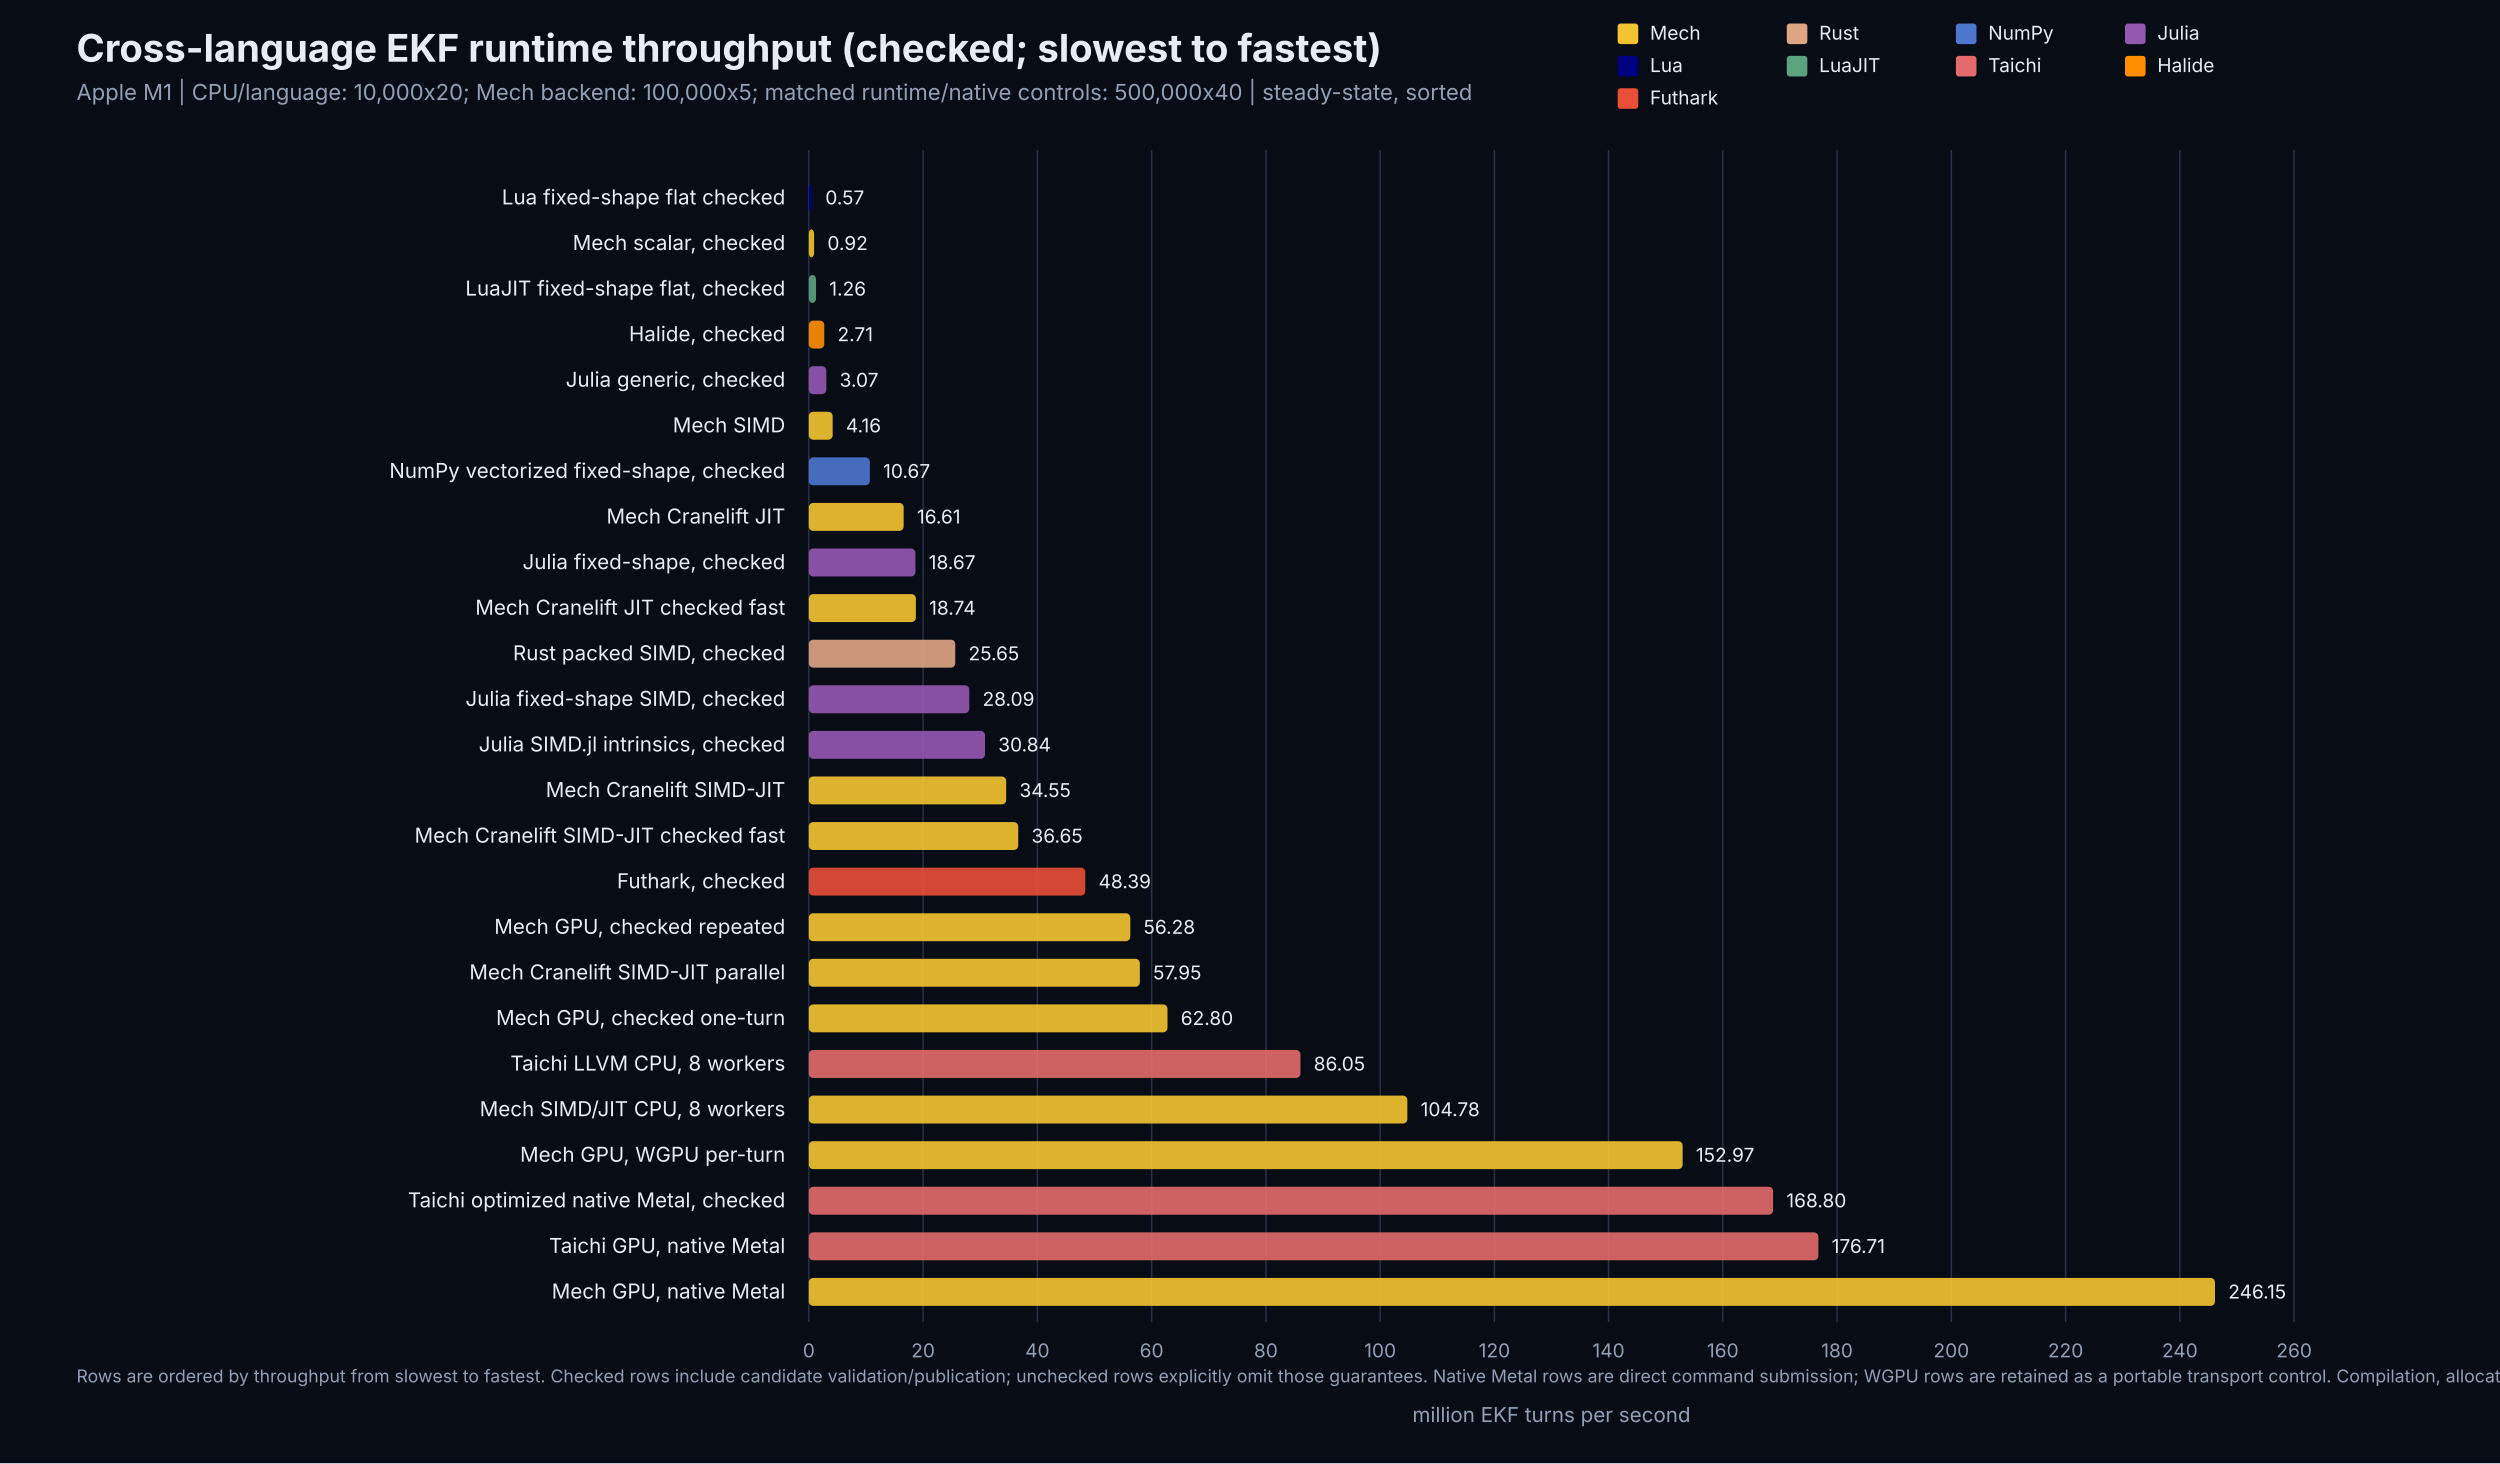
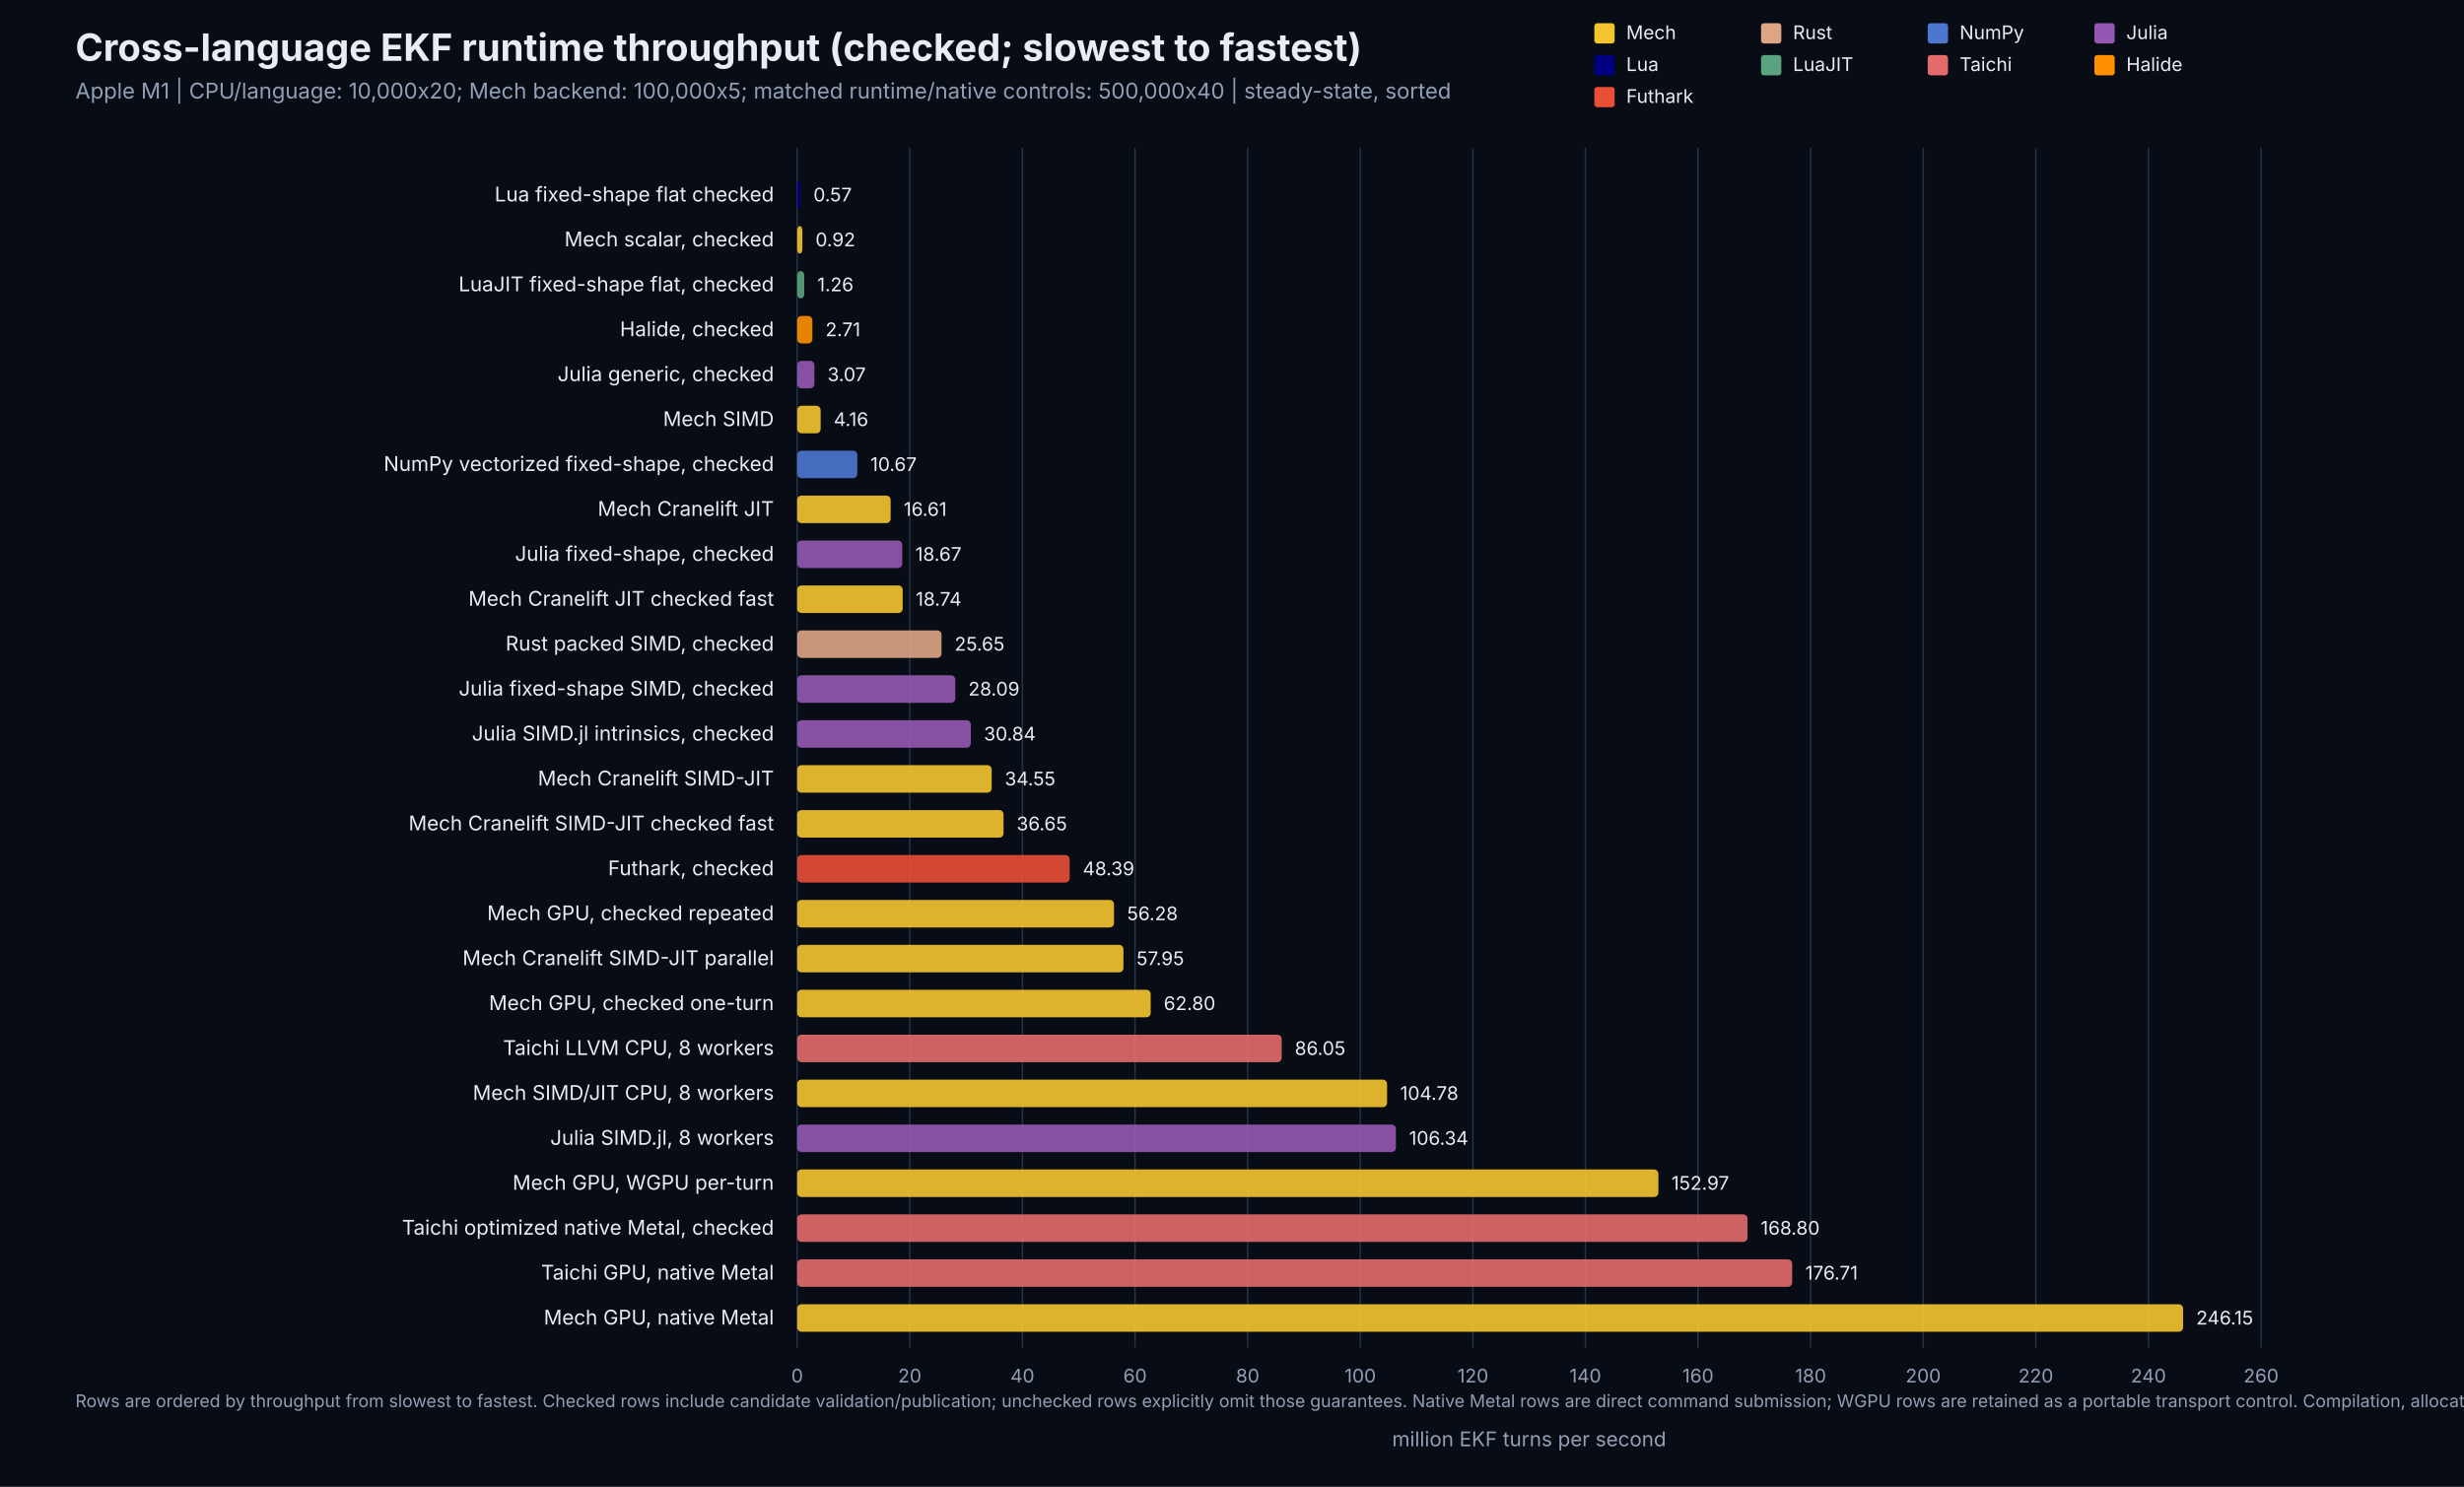
- <svg xmlns="http://www.w3.org/2000/svg" width="1700" height="995" viewBox="0 0 1700 995">
+ <svg xmlns="http://www.w3.org/2000/svg" width="1700" height="1026" viewBox="0 0 1700 1026">
  <rect width="100%" height="100%" fill="#080c14" />
  <style>text{font-family:-apple-system,BlinkMacSystemFont,"Segoe UI",sans-serif;fill:#e8edf5} .muted{fill:#91a0b5} .grid{stroke:#263246;stroke-width:1} .axis{fill:#91a0b5;font-size:13px} .label{font-size:14px} .value{font-size:13px;font-variant-numeric:tabular-nums}</style>
  <text x="52" y="42" font-size="26" font-weight="700">Cross-language EKF runtime throughput (checked; slowest to fastest)</text>
  <text x="52" y="68" class="muted" font-size="15">Apple M1 | CPU/language: 10,000x20; Mech backend: 100,000x5; matched runtime/native controls: 500,000x40 | steady-state, sorted</text>
-   <line x1="550.0" y1="102" x2="550.0" y2="899" class="grid" />
-   <text x="550.0" y="923" text-anchor="middle" class="axis">0</text>
-   <line x1="627.7" y1="102" x2="627.7" y2="899" class="grid" />
-   <text x="627.7" y="923" text-anchor="middle" class="axis">20</text>
-   <line x1="705.4" y1="102" x2="705.4" y2="899" class="grid" />
-   <text x="705.4" y="923" text-anchor="middle" class="axis">40</text>
-   <line x1="783.1" y1="102" x2="783.1" y2="899" class="grid" />
-   <text x="783.1" y="923" text-anchor="middle" class="axis">60</text>
-   <line x1="860.8" y1="102" x2="860.8" y2="899" class="grid" />
-   <text x="860.8" y="923" text-anchor="middle" class="axis">80</text>
-   <line x1="938.5" y1="102" x2="938.5" y2="899" class="grid" />
-   <text x="938.5" y="923" text-anchor="middle" class="axis">100</text>
-   <line x1="1016.2" y1="102" x2="1016.2" y2="899" class="grid" />
-   <text x="1016.2" y="923" text-anchor="middle" class="axis">120</text>
-   <line x1="1093.8" y1="102" x2="1093.8" y2="899" class="grid" />
-   <text x="1093.8" y="923" text-anchor="middle" class="axis">140</text>
-   <line x1="1171.5" y1="102" x2="1171.5" y2="899" class="grid" />
-   <text x="1171.5" y="923" text-anchor="middle" class="axis">160</text>
-   <line x1="1249.2" y1="102" x2="1249.2" y2="899" class="grid" />
-   <text x="1249.2" y="923" text-anchor="middle" class="axis">180</text>
-   <line x1="1326.9" y1="102" x2="1326.9" y2="899" class="grid" />
-   <text x="1326.9" y="923" text-anchor="middle" class="axis">200</text>
-   <line x1="1404.6" y1="102" x2="1404.6" y2="899" class="grid" />
-   <text x="1404.6" y="923" text-anchor="middle" class="axis">220</text>
-   <line x1="1482.3" y1="102" x2="1482.3" y2="899" class="grid" />
-   <text x="1482.3" y="923" text-anchor="middle" class="axis">240</text>
-   <line x1="1560.0" y1="102" x2="1560.0" y2="899" class="grid" />
-   <text x="1560.0" y="923" text-anchor="middle" class="axis">260</text>
-   <text x="1055.0" y="967" text-anchor="middle" class="muted" font-size="14">million EKF turns per second</text>
+   <line x1="550.0" y1="102" x2="550.0" y2="930" class="grid" />
+   <text x="550.0" y="954" text-anchor="middle" class="axis">0</text>
+   <line x1="627.7" y1="102" x2="627.7" y2="930" class="grid" />
+   <text x="627.7" y="954" text-anchor="middle" class="axis">20</text>
+   <line x1="705.4" y1="102" x2="705.4" y2="930" class="grid" />
+   <text x="705.4" y="954" text-anchor="middle" class="axis">40</text>
+   <line x1="783.1" y1="102" x2="783.1" y2="930" class="grid" />
+   <text x="783.1" y="954" text-anchor="middle" class="axis">60</text>
+   <line x1="860.8" y1="102" x2="860.8" y2="930" class="grid" />
+   <text x="860.8" y="954" text-anchor="middle" class="axis">80</text>
+   <line x1="938.5" y1="102" x2="938.5" y2="930" class="grid" />
+   <text x="938.5" y="954" text-anchor="middle" class="axis">100</text>
+   <line x1="1016.2" y1="102" x2="1016.2" y2="930" class="grid" />
+   <text x="1016.2" y="954" text-anchor="middle" class="axis">120</text>
+   <line x1="1093.8" y1="102" x2="1093.8" y2="930" class="grid" />
+   <text x="1093.8" y="954" text-anchor="middle" class="axis">140</text>
+   <line x1="1171.5" y1="102" x2="1171.5" y2="930" class="grid" />
+   <text x="1171.5" y="954" text-anchor="middle" class="axis">160</text>
+   <line x1="1249.2" y1="102" x2="1249.2" y2="930" class="grid" />
+   <text x="1249.2" y="954" text-anchor="middle" class="axis">180</text>
+   <line x1="1326.9" y1="102" x2="1326.9" y2="930" class="grid" />
+   <text x="1326.9" y="954" text-anchor="middle" class="axis">200</text>
+   <line x1="1404.6" y1="102" x2="1404.6" y2="930" class="grid" />
+   <text x="1404.6" y="954" text-anchor="middle" class="axis">220</text>
+   <line x1="1482.3" y1="102" x2="1482.3" y2="930" class="grid" />
+   <text x="1482.3" y="954" text-anchor="middle" class="axis">240</text>
+   <line x1="1560.0" y1="102" x2="1560.0" y2="930" class="grid" />
+   <text x="1560.0" y="954" text-anchor="middle" class="axis">260</text>
+   <text x="1055.0" y="998" text-anchor="middle" class="muted" font-size="14">million EKF turns per second</text>
  <rect x="1100" y="16" width="14" height="14" rx="2" fill="#f4c430" />
  <text x="1122" y="27" font-size="13">Mech</text>
  <rect x="1215" y="16" width="14" height="14" rx="2" fill="#dea584" />
  <text x="1237" y="27" font-size="13">Rust</text>
  <rect x="1330" y="16" width="14" height="14" rx="2" fill="#4d77cf" />
  <text x="1352" y="27" font-size="13">NumPy</text>
  <rect x="1445" y="16" width="14" height="14" rx="2" fill="#9558b2" />
  <text x="1467" y="27" font-size="13">Julia</text>
  <rect x="1100" y="38" width="14" height="14" rx="2" fill="#000080" />
  <text x="1122" y="49" font-size="13">Lua</text>
  <rect x="1215" y="38" width="14" height="14" rx="2" fill="#5ba37f" />
  <text x="1237" y="49" font-size="13">LuaJIT</text>
  <rect x="1330" y="38" width="14" height="14" rx="2" fill="#e36b6b" />
  <text x="1352" y="49" font-size="13">Taichi</text>
  <rect x="1445" y="38" width="14" height="14" rx="2" fill="#ff8f00" />
  <text x="1467" y="49" font-size="13">Halide</text>
  <rect x="1100" y="60" width="14" height="14" rx="2" fill="#e94f37" />
  <text x="1122" y="71" font-size="13">Futhark</text>
  <text x="534" y="139" text-anchor="end" class="label">Lua fixed-shape flat checked</text>
  <rect x="550" y="125" width="2.2" height="19" rx="3" fill="#000080" opacity="0.9" />
  <text x="561.2" y="139" class="value">0.57</text>
  <text x="534" y="170" text-anchor="end" class="label">Mech scalar, checked</text>
  <rect x="550" y="156" width="3.6" height="19" rx="3" fill="#f4c430" opacity="0.9" />
  <text x="562.6" y="170" class="value">0.92</text>
  <text x="534" y="201" text-anchor="end" class="label">LuaJIT fixed-shape flat, checked</text>
  <rect x="550" y="187" width="4.9" height="19" rx="3" fill="#5ba37f" opacity="0.9" />
  <text x="563.9" y="201" class="value">1.26</text>
  <text x="534" y="232" text-anchor="end" class="label">Halide, checked</text>
  <rect x="550" y="218" width="10.5" height="19" rx="3" fill="#ff8f00" opacity="0.9" />
  <text x="569.5" y="232" class="value">2.71</text>
  <text x="534" y="263" text-anchor="end" class="label">Julia generic, checked</text>
  <rect x="550" y="249" width="11.9" height="19" rx="3" fill="#9558b2" opacity="0.9" />
  <text x="570.9" y="263" class="value">3.07</text>
  <text x="534" y="294" text-anchor="end" class="label">Mech SIMD</text>
  <rect x="550" y="280" width="16.2" height="19" rx="3" fill="#f4c430" opacity="0.9" />
  <text x="575.2" y="294" class="value">4.16</text>
  <text x="534" y="325" text-anchor="end" class="label">NumPy vectorized fixed-shape, checked</text>
  <rect x="550" y="311" width="41.5" height="19" rx="3" fill="#4d77cf" opacity="0.9" />
  <text x="600.5" y="325" class="value">10.67</text>
  <text x="534" y="356" text-anchor="end" class="label">Mech Cranelift JIT</text>
  <rect x="550" y="342" width="64.5" height="19" rx="3" fill="#f4c430" opacity="0.9" />
  <text x="623.5" y="356" class="value">16.61</text>
  <text x="534" y="387" text-anchor="end" class="label">Julia fixed-shape, checked</text>
  <rect x="550" y="373" width="72.5" height="19" rx="3" fill="#9558b2" opacity="0.9" />
  <text x="631.5" y="387" class="value">18.67</text>
  <text x="534" y="418" text-anchor="end" class="label">Mech Cranelift JIT checked fast</text>
  <rect x="550" y="404" width="72.8" height="19" rx="3" fill="#f4c430" opacity="0.9" />
  <text x="631.8" y="418" class="value">18.74</text>
  <text x="534" y="449" text-anchor="end" class="label">Rust packed SIMD, checked</text>
  <rect x="550" y="435" width="99.6" height="19" rx="3" fill="#dea584" opacity="0.9" />
  <text x="658.6" y="449" class="value">25.65</text>
  <text x="534" y="480" text-anchor="end" class="label">Julia fixed-shape SIMD, checked</text>
  <rect x="550" y="466" width="109.1" height="19" rx="3" fill="#9558b2" opacity="0.9" />
  <text x="668.1" y="480" class="value">28.09</text>
  <text x="534" y="511" text-anchor="end" class="label">Julia SIMD.jl intrinsics, checked</text>
  <rect x="550" y="497" width="119.8" height="19" rx="3" fill="#9558b2" opacity="0.9" />
  <text x="678.8" y="511" class="value">30.84</text>
  <text x="534" y="542" text-anchor="end" class="label">Mech Cranelift SIMD-JIT</text>
  <rect x="550" y="528" width="134.2" height="19" rx="3" fill="#f4c430" opacity="0.9" />
  <text x="693.2" y="542" class="value">34.55</text>
  <text x="534" y="573" text-anchor="end" class="label">Mech Cranelift SIMD-JIT checked fast</text>
  <rect x="550" y="559" width="142.4" height="19" rx="3" fill="#f4c430" opacity="0.9" />
  <text x="701.4" y="573" class="value">36.65</text>
  <text x="534" y="604" text-anchor="end" class="label">Futhark, checked</text>
  <rect x="550" y="590" width="188.0" height="19" rx="3" fill="#e94f37" opacity="0.9" />
  <text x="747.0" y="604" class="value">48.39</text>
  <text x="534" y="635" text-anchor="end" class="label">Mech GPU, checked repeated</text>
  <rect x="550" y="621" width="218.6" height="19" rx="3" fill="#f4c430" opacity="0.9" />
  <text x="777.6" y="635" class="value">56.28</text>
  <text x="534" y="666" text-anchor="end" class="label">Mech Cranelift SIMD-JIT parallel</text>
  <rect x="550" y="652" width="225.1" height="19" rx="3" fill="#f4c430" opacity="0.9" />
  <text x="784.1" y="666" class="value">57.95</text>
  <text x="534" y="697" text-anchor="end" class="label">Mech GPU, checked one-turn</text>
  <rect x="550" y="683" width="243.9" height="19" rx="3" fill="#f4c430" opacity="0.9" />
  <text x="802.9" y="697" class="value">62.80</text>
  <text x="534" y="728" text-anchor="end" class="label">Taichi LLVM CPU, 8 workers</text>
  <rect x="550" y="714" width="334.3" height="19" rx="3" fill="#e36b6b" opacity="0.9" />
  <text x="893.3" y="728" class="value">86.05</text>
  <text x="534" y="759" text-anchor="end" class="label">Mech SIMD/JIT CPU, 8 workers</text>
  <rect x="550" y="745" width="407.0" height="19" rx="3" fill="#f4c430" opacity="0.9" />
  <text x="966.0" y="759" class="value">104.78</text>
-   <text x="534" y="790" text-anchor="end" class="label">Mech GPU, WGPU per-turn</text>
-   <rect x="550" y="776" width="594.2" height="19" rx="3" fill="#f4c430" opacity="0.9" />
-   <text x="1153.2" y="790" class="value">152.97</text>
-   <text x="534" y="821" text-anchor="end" class="label">Taichi optimized native Metal, checked</text>
-   <rect x="550" y="807" width="655.7" height="19" rx="3" fill="#e36b6b" opacity="0.9" />
-   <text x="1214.7" y="821" class="value">168.80</text>
-   <text x="534" y="852" text-anchor="end" class="label">Taichi GPU, native Metal</text>
-   <rect x="550" y="838" width="686.5" height="19" rx="3" fill="#e36b6b" opacity="0.9" />
-   <text x="1245.5" y="852" class="value">176.71</text>
-   <text x="534" y="883" text-anchor="end" class="label">Mech GPU, native Metal</text>
-   <rect x="550" y="869" width="956.2" height="19" rx="3" fill="#f4c430" opacity="0.9" />
-   <text x="1515.2" y="883" class="value">246.15</text>
-   <text x="52" y="940" class="muted" font-size="12">Rows are ordered by throughput from slowest to fastest. Checked rows include candidate validation/publication; unchecked rows explicitly omit those guarantees. Native Metal rows are direct command submission; WGPU rows are retained as a portable transport control. Compilation, allocation, warmup, and final readback are excluded from the timed region.</text>
+   <text x="534" y="790" text-anchor="end" class="label">Julia SIMD.jl, 8 workers</text>
+   <rect x="550" y="776" width="413.1" height="19" rx="3" fill="#9558b2" opacity="0.9" />
+   <text x="972.1" y="790" class="value">106.34</text>
+   <text x="534" y="821" text-anchor="end" class="label">Mech GPU, WGPU per-turn</text>
+   <rect x="550" y="807" width="594.2" height="19" rx="3" fill="#f4c430" opacity="0.9" />
+   <text x="1153.2" y="821" class="value">152.97</text>
+   <text x="534" y="852" text-anchor="end" class="label">Taichi optimized native Metal, checked</text>
+   <rect x="550" y="838" width="655.7" height="19" rx="3" fill="#e36b6b" opacity="0.9" />
+   <text x="1214.7" y="852" class="value">168.80</text>
+   <text x="534" y="883" text-anchor="end" class="label">Taichi GPU, native Metal</text>
+   <rect x="550" y="869" width="686.5" height="19" rx="3" fill="#e36b6b" opacity="0.9" />
+   <text x="1245.5" y="883" class="value">176.71</text>
+   <text x="534" y="914" text-anchor="end" class="label">Mech GPU, native Metal</text>
+   <rect x="550" y="900" width="956.2" height="19" rx="3" fill="#f4c430" opacity="0.9" />
+   <text x="1515.2" y="914" class="value">246.15</text>
+   <text x="52" y="971" class="muted" font-size="12">Rows are ordered by throughput from slowest to fastest. Checked rows include candidate validation/publication; unchecked rows explicitly omit those guarantees. Native Metal rows are direct command submission; WGPU rows are retained as a portable transport control. Compilation, allocation, warmup, and final readback are excluded from the timed region.</text>
</svg>
